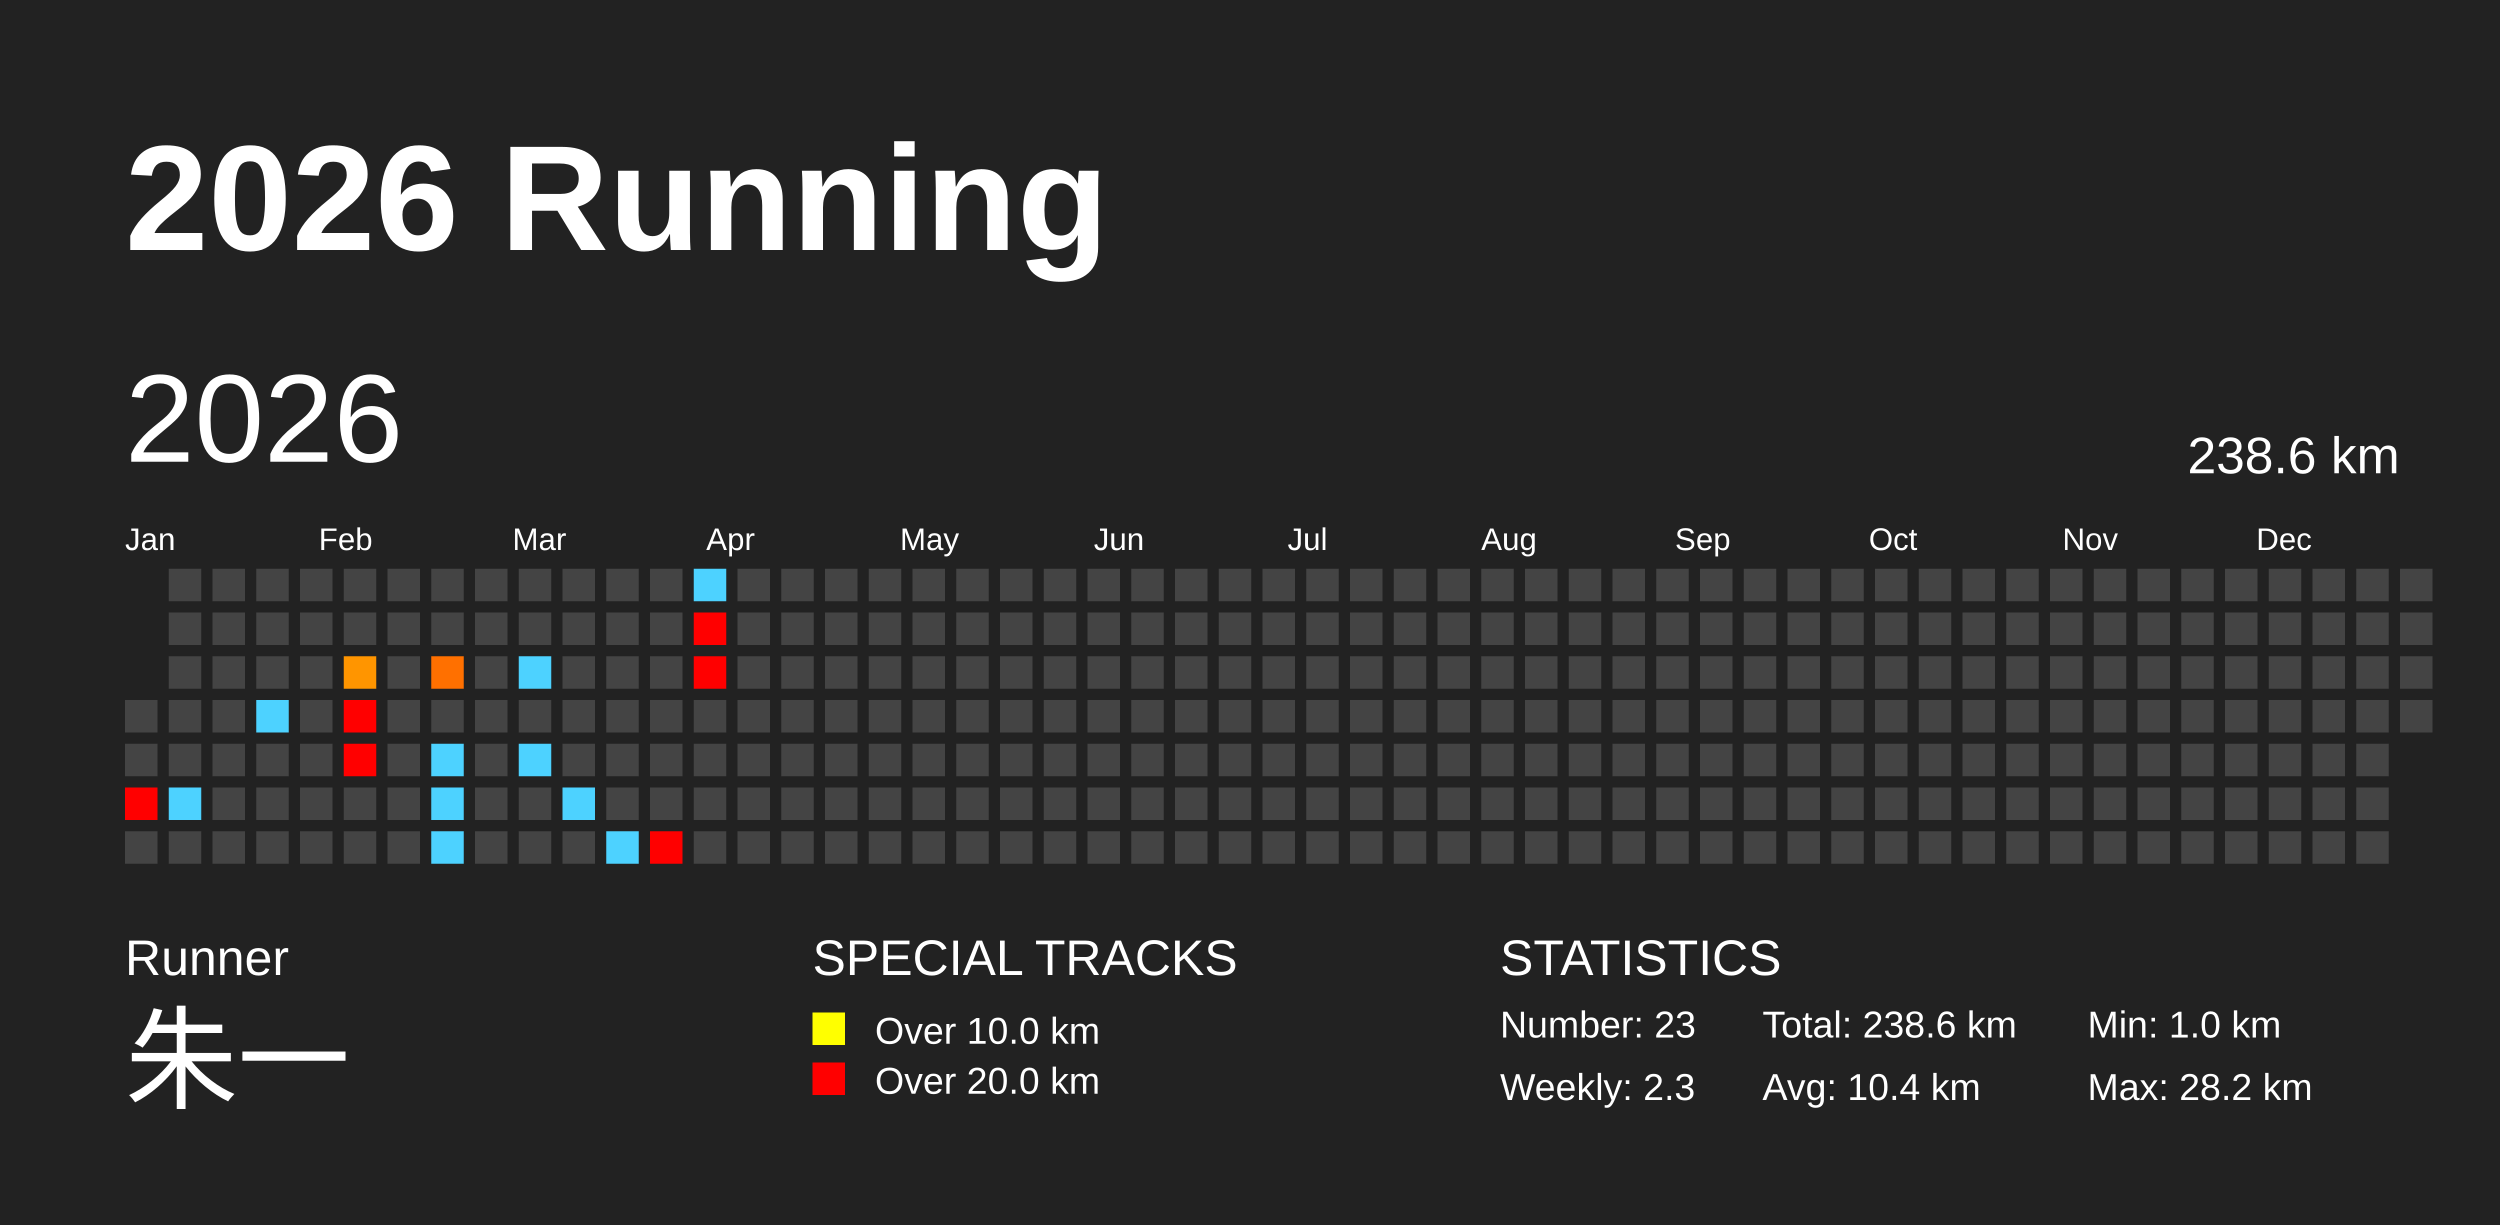
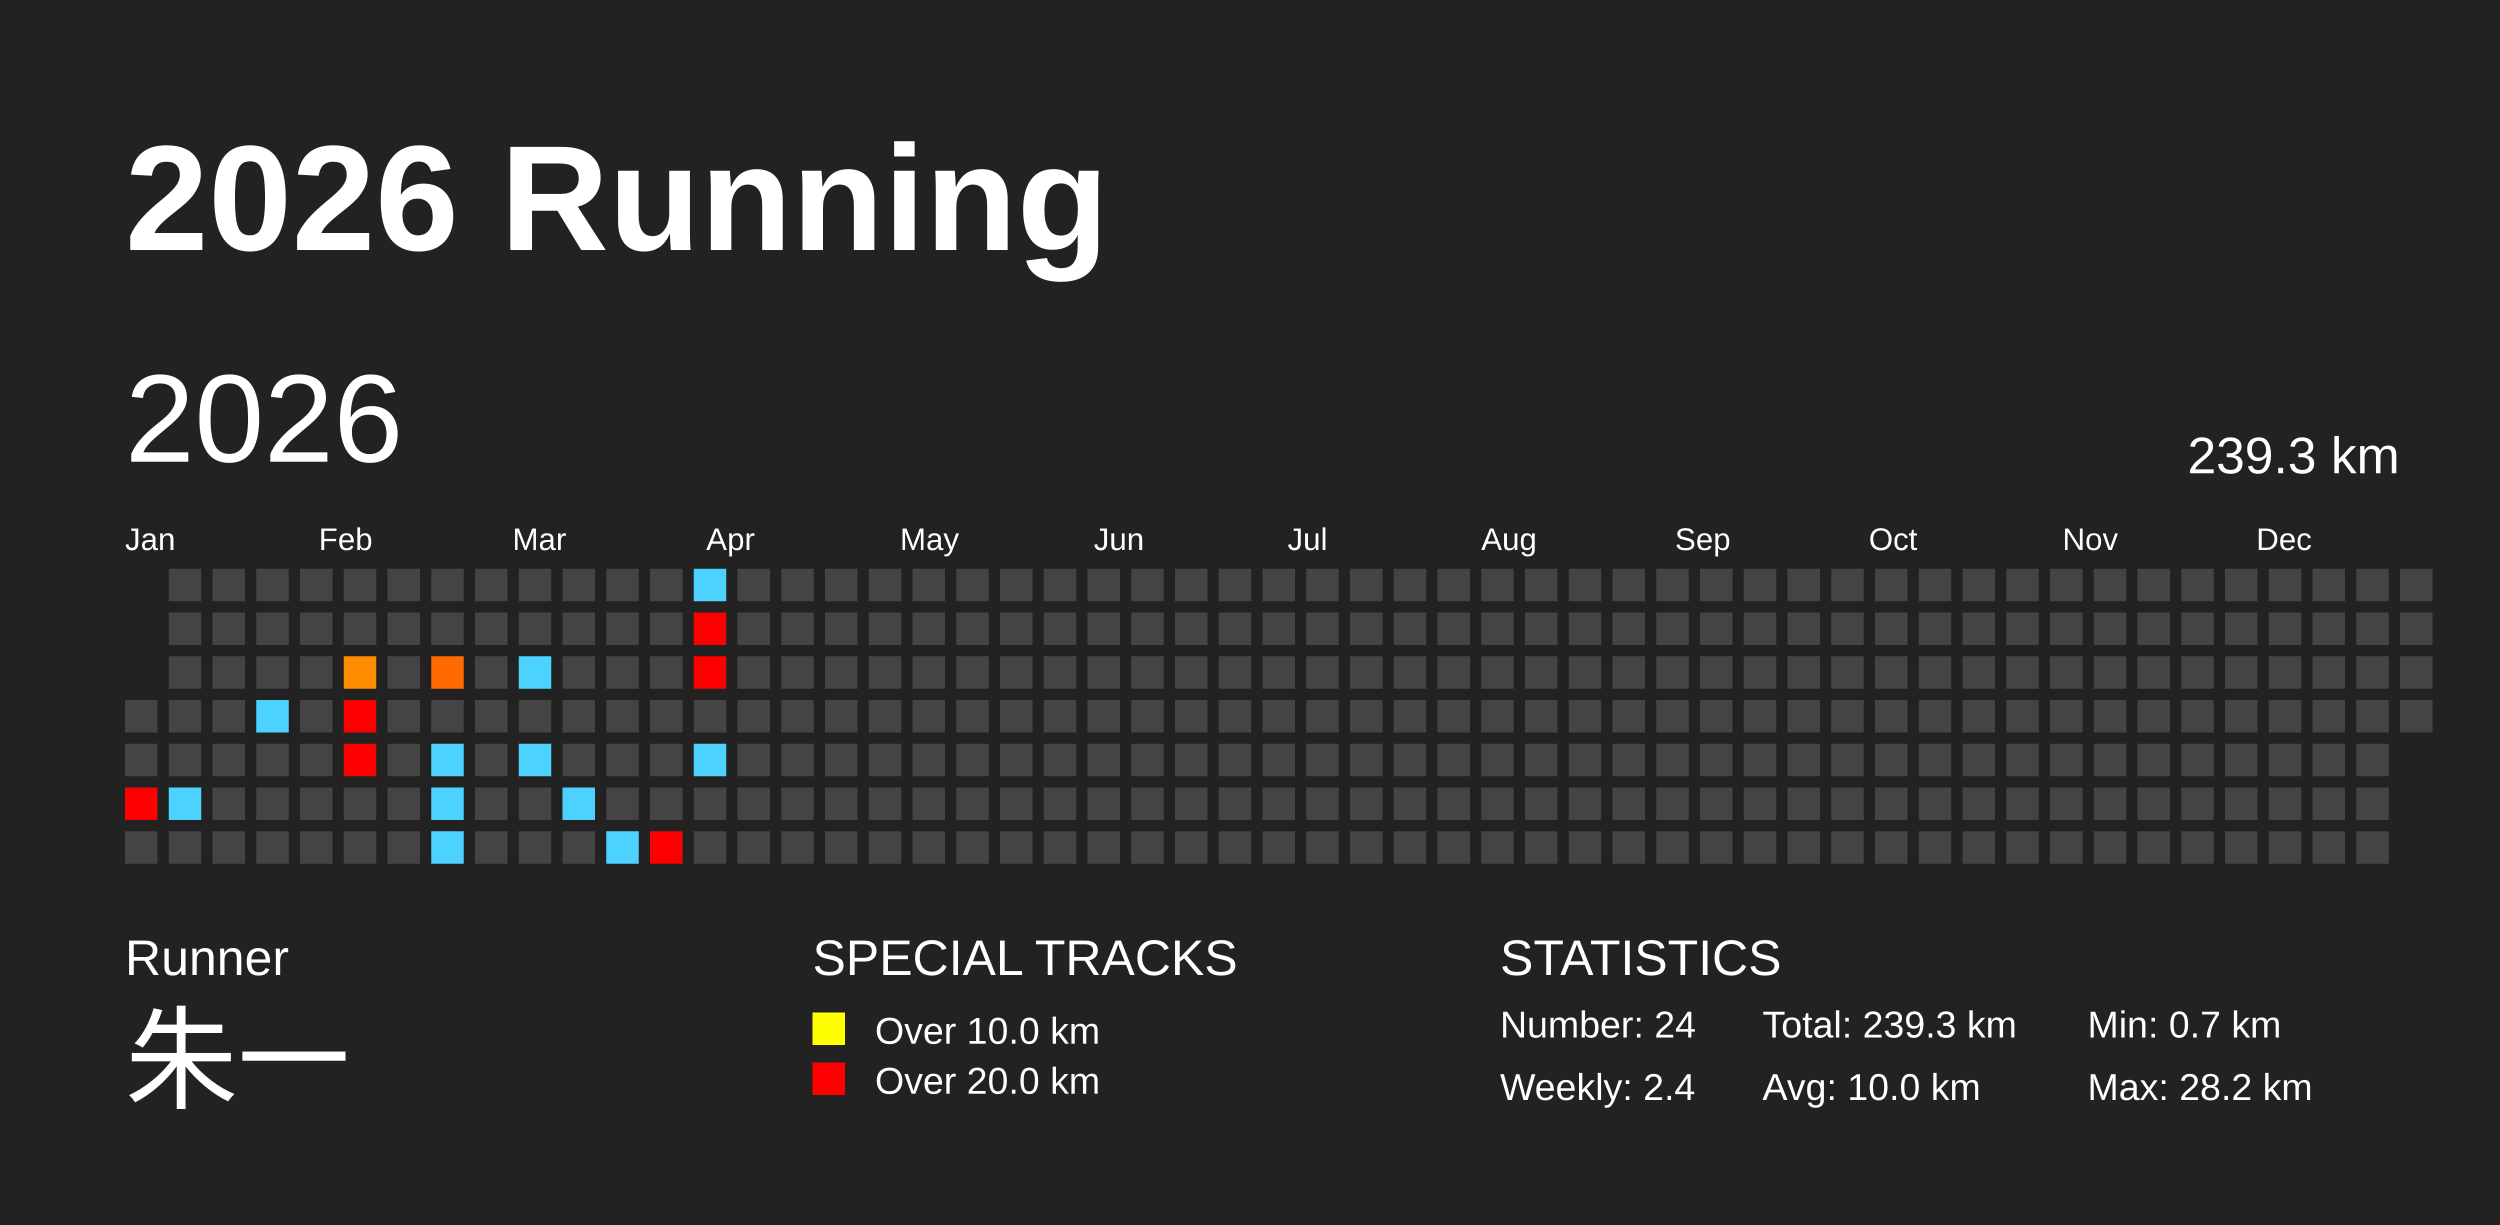
<svg xmlns="http://www.w3.org/2000/svg" baseProfile="full" height="98mm" version="1.1" viewBox="0,0,200,98" width="200mm">
  <defs />
  <rect fill="#222222" height="98" width="200" x="0" y="0" />
  <text fill="#FFFFFF" style="font-size:12px; font-family:Arial; font-weight:bold;" x="10" y="20">2026 Running</text>
  <text fill="#FFFFFF" style="font-size:4px; font-family:Arial" x="10" y="78">Runner</text>
  <text fill="#FFFFFF" style="font-size:9px; font-family:Arial" x="10" y="88">朱一</text>
  <text fill="#FFFFFF" style="font-size:4px; font-family:Arial" x="65" y="78">SPECIAL TRACKS</text>
  <rect fill="yellow" height="2.6" width="2.6" x="65" y="81" />
  <text fill="#FFFFFF" style="font-size:3px; font-family:Arial" x="70" y="83.5">Over 10.0 km</text>
  <rect fill="red" height="2.6" width="2.6" x="65" y="85" />
  <text fill="#FFFFFF" style="font-size:3px; font-family:Arial" x="70" y="87.5">Over 20.0 km</text>
  <text fill="#FFFFFF" style="font-size:4px; font-family:Arial" x="120" y="78">STATISTICS</text>
-   <text fill="#FFFFFF" style="font-size:3px; font-family:Arial" x="120" y="83">Number: 23</text>
-   <text fill="#FFFFFF" style="font-size:3px; font-family:Arial" x="120" y="88">Weekly: 2.3</text>
-   <text fill="#FFFFFF" style="font-size:3px; font-family:Arial" x="141" y="83">Total: 238.6 km</text>
-   <text fill="#FFFFFF" style="font-size:3px; font-family:Arial" x="141" y="88">Avg: 10.4 km</text>
-   <text fill="#FFFFFF" style="font-size:3px; font-family:Arial" x="167" y="83">Min: 1.0 km</text>
+   <text fill="#FFFFFF" style="font-size:3px; font-family:Arial" x="120" y="83">Number: 24</text>
+   <text fill="#FFFFFF" style="font-size:3px; font-family:Arial" x="120" y="88">Weekly: 2.4</text>
+   <text fill="#FFFFFF" style="font-size:3px; font-family:Arial" x="141" y="83">Total: 239.3 km</text>
+   <text fill="#FFFFFF" style="font-size:3px; font-family:Arial" x="141" y="88">Avg: 10.0 km</text>
+   <text fill="#FFFFFF" style="font-size:3px; font-family:Arial" x="167" y="83">Min: 0.7 km</text>
  <text fill="#FFFFFF" style="font-size:3px; font-family:Arial" x="167" y="88">Max: 28.2 km</text>
  <text dominant-baseline="hanging" fill="#FFFFFF" style="font-size:10.0px; font-family:Arial;" x="10" y="30">2026</text>
-   <text dominant-baseline="hanging" fill="#FFFFFF" style="font-size:4.125px; font-family:Arial;" x="175" y="35">238.6 km</text>
+   <text dominant-baseline="hanging" fill="#FFFFFF" style="font-size:4.125px; font-family:Arial;" x="175" y="35">239.3 km</text>
  <text fill="#FFFFFF" style="font-size:2.5px; font-family:Arial" x="10.0" y="44">Jan</text>
  <text fill="#FFFFFF" style="font-size:2.5px; font-family:Arial" x="25.5" y="44">Feb</text>
  <text fill="#FFFFFF" style="font-size:2.5px; font-family:Arial" x="41.0" y="44">Mar</text>
  <text fill="#FFFFFF" style="font-size:2.5px; font-family:Arial" x="56.5" y="44">Apr</text>
  <text fill="#FFFFFF" style="font-size:2.5px; font-family:Arial" x="72.0" y="44">May</text>
  <text fill="#FFFFFF" style="font-size:2.5px; font-family:Arial" x="87.5" y="44">Jun</text>
  <text fill="#FFFFFF" style="font-size:2.5px; font-family:Arial" x="103.0" y="44">Jul</text>
  <text fill="#FFFFFF" style="font-size:2.5px; font-family:Arial" x="118.5" y="44">Aug</text>
  <text fill="#FFFFFF" style="font-size:2.5px; font-family:Arial" x="134.0" y="44">Sep</text>
  <text fill="#FFFFFF" style="font-size:2.5px; font-family:Arial" x="149.5" y="44">Oct</text>
  <text fill="#FFFFFF" style="font-size:2.5px; font-family:Arial" x="165.0" y="44">Nov</text>
  <text fill="#FFFFFF" style="font-size:2.5px; font-family:Arial" x="180.5" y="44">Dec</text>
  <rect fill="#444444" height="2.6" width="2.6" x="10.0" y="56.0" />
  <rect fill="#444444" height="2.6" width="2.6" x="10.0" y="59.5" />
  <rect fill="red" height="2.6" width="2.6" x="10.0" y="63.0" />
  <rect fill="#444444" height="2.6" width="2.6" x="10.0" y="66.5" />
  <rect fill="#444444" height="2.6" width="2.6" x="13.5" y="45.5" />
  <rect fill="#444444" height="2.6" width="2.6" x="13.5" y="49.0" />
  <rect fill="#444444" height="2.6" width="2.6" x="13.5" y="52.5" />
  <rect fill="#444444" height="2.6" width="2.6" x="13.5" y="56.0" />
  <rect fill="#444444" height="2.6" width="2.6" x="13.5" y="59.5" />
  <rect fill="#4dd2ff" height="2.6" width="2.6" x="13.5" y="63.0" />
  <rect fill="#444444" height="2.6" width="2.6" x="13.5" y="66.5" />
  <rect fill="#444444" height="2.6" width="2.6" x="17.0" y="45.5" />
  <rect fill="#444444" height="2.6" width="2.6" x="17.0" y="49.0" />
  <rect fill="#444444" height="2.6" width="2.6" x="17.0" y="52.5" />
  <rect fill="#444444" height="2.6" width="2.6" x="17.0" y="56.0" />
  <rect fill="#444444" height="2.6" width="2.6" x="17.0" y="59.5" />
  <rect fill="#444444" height="2.6" width="2.6" x="17.0" y="63.0" />
  <rect fill="#444444" height="2.6" width="2.6" x="17.0" y="66.5" />
  <rect fill="#444444" height="2.6" width="2.6" x="20.5" y="45.5" />
  <rect fill="#444444" height="2.6" width="2.6" x="20.5" y="49.0" />
  <rect fill="#444444" height="2.6" width="2.6" x="20.5" y="52.5" />
  <rect fill="#4dd2ff" height="2.6" width="2.6" x="20.5" y="56.0" />
  <rect fill="#444444" height="2.6" width="2.6" x="20.5" y="59.5" />
  <rect fill="#444444" height="2.6" width="2.6" x="20.5" y="63.0" />
  <rect fill="#444444" height="2.6" width="2.6" x="20.5" y="66.5" />
  <rect fill="#444444" height="2.6" width="2.6" x="24.0" y="45.5" />
  <rect fill="#444444" height="2.6" width="2.6" x="24.0" y="49.0" />
  <rect fill="#444444" height="2.6" width="2.6" x="24.0" y="52.5" />
  <rect fill="#444444" height="2.6" width="2.6" x="24.0" y="56.0" />
  <rect fill="#444444" height="2.6" width="2.6" x="24.0" y="59.5" />
  <rect fill="#444444" height="2.6" width="2.6" x="24.0" y="63.0" />
  <rect fill="#444444" height="2.6" width="2.6" x="24.0" y="66.5" />
  <rect fill="#444444" height="2.6" width="2.6" x="27.5" y="45.5" />
  <rect fill="#444444" height="2.6" width="2.6" x="27.5" y="49.0" />
-   <rect fill="#ff9500" height="2.6" width="2.6" x="27.5" y="52.5" />
+   <rect fill="#ff8d00" height="2.6" width="2.6" x="27.5" y="52.5" />
  <rect fill="red" height="2.6" width="2.6" x="27.5" y="56.0" />
  <rect fill="red" height="2.6" width="2.6" x="27.5" y="59.5" />
  <rect fill="#444444" height="2.6" width="2.6" x="27.5" y="63.0" />
  <rect fill="#444444" height="2.6" width="2.6" x="27.5" y="66.5" />
  <rect fill="#444444" height="2.6" width="2.6" x="31.0" y="45.5" />
  <rect fill="#444444" height="2.6" width="2.6" x="31.0" y="49.0" />
  <rect fill="#444444" height="2.6" width="2.6" x="31.0" y="52.5" />
  <rect fill="#444444" height="2.6" width="2.6" x="31.0" y="56.0" />
  <rect fill="#444444" height="2.6" width="2.6" x="31.0" y="59.5" />
  <rect fill="#444444" height="2.6" width="2.6" x="31.0" y="63.0" />
  <rect fill="#444444" height="2.6" width="2.6" x="31.0" y="66.5" />
  <rect fill="#444444" height="2.6" width="2.6" x="34.5" y="45.5" />
  <rect fill="#444444" height="2.6" width="2.6" x="34.5" y="49.0" />
-   <rect fill="#ff7000" height="2.6" width="2.6" x="34.5" y="52.5" />
+   <rect fill="#ff6a00" height="2.6" width="2.6" x="34.5" y="52.5" />
  <rect fill="#444444" height="2.6" width="2.6" x="34.5" y="56.0" />
  <rect fill="#4dd2ff" height="2.6" width="2.6" x="34.5" y="59.5" />
  <rect fill="#4dd2ff" height="2.6" width="2.6" x="34.5" y="63.0" />
  <rect fill="#4dd2ff" height="2.6" width="2.6" x="34.5" y="66.5" />
  <rect fill="#444444" height="2.6" width="2.6" x="38.0" y="45.5" />
  <rect fill="#444444" height="2.6" width="2.6" x="38.0" y="49.0" />
  <rect fill="#444444" height="2.6" width="2.6" x="38.0" y="52.5" />
  <rect fill="#444444" height="2.6" width="2.6" x="38.0" y="56.0" />
  <rect fill="#444444" height="2.6" width="2.6" x="38.0" y="59.5" />
  <rect fill="#444444" height="2.6" width="2.6" x="38.0" y="63.0" />
  <rect fill="#444444" height="2.6" width="2.6" x="38.0" y="66.5" />
  <rect fill="#444444" height="2.6" width="2.6" x="41.5" y="45.5" />
  <rect fill="#444444" height="2.6" width="2.6" x="41.5" y="49.0" />
  <rect fill="#4dd2ff" height="2.6" width="2.6" x="41.5" y="52.5" />
  <rect fill="#444444" height="2.6" width="2.6" x="41.5" y="56.0" />
  <rect fill="#4dd2ff" height="2.6" width="2.6" x="41.5" y="59.5" />
  <rect fill="#444444" height="2.6" width="2.6" x="41.5" y="63.0" />
  <rect fill="#444444" height="2.6" width="2.6" x="41.5" y="66.5" />
  <rect fill="#444444" height="2.6" width="2.6" x="45.0" y="45.5" />
  <rect fill="#444444" height="2.6" width="2.6" x="45.0" y="49.0" />
  <rect fill="#444444" height="2.6" width="2.6" x="45.0" y="52.5" />
  <rect fill="#444444" height="2.6" width="2.6" x="45.0" y="56.0" />
  <rect fill="#444444" height="2.6" width="2.6" x="45.0" y="59.5" />
  <rect fill="#4dd2ff" height="2.6" width="2.6" x="45.0" y="63.0" />
  <rect fill="#444444" height="2.6" width="2.6" x="45.0" y="66.5" />
  <rect fill="#444444" height="2.6" width="2.6" x="48.5" y="45.5" />
  <rect fill="#444444" height="2.6" width="2.6" x="48.5" y="49.0" />
  <rect fill="#444444" height="2.6" width="2.6" x="48.5" y="52.5" />
  <rect fill="#444444" height="2.6" width="2.6" x="48.5" y="56.0" />
  <rect fill="#444444" height="2.6" width="2.6" x="48.5" y="59.5" />
  <rect fill="#444444" height="2.6" width="2.6" x="48.5" y="63.0" />
  <rect fill="#4dd2ff" height="2.6" width="2.6" x="48.5" y="66.5" />
  <rect fill="#444444" height="2.6" width="2.6" x="52.0" y="45.5" />
  <rect fill="#444444" height="2.6" width="2.6" x="52.0" y="49.0" />
  <rect fill="#444444" height="2.6" width="2.6" x="52.0" y="52.5" />
  <rect fill="#444444" height="2.6" width="2.6" x="52.0" y="56.0" />
  <rect fill="#444444" height="2.6" width="2.6" x="52.0" y="59.5" />
  <rect fill="#444444" height="2.6" width="2.6" x="52.0" y="63.0" />
  <rect fill="red" height="2.6" width="2.6" x="52.0" y="66.5" />
  <rect fill="#4dd2ff" height="2.6" width="2.6" x="55.5" y="45.5" />
  <rect fill="red" height="2.6" width="2.6" x="55.5" y="49.0" />
  <rect fill="red" height="2.6" width="2.6" x="55.5" y="52.5" />
  <rect fill="#444444" height="2.6" width="2.6" x="55.5" y="56.0" />
-   <rect fill="#444444" height="2.6" width="2.6" x="55.5" y="59.5" />
+   <rect fill="#4dd2ff" height="2.6" width="2.6" x="55.5" y="59.5" />
  <rect fill="#444444" height="2.6" width="2.6" x="55.5" y="63.0" />
  <rect fill="#444444" height="2.6" width="2.6" x="55.5" y="66.5" />
  <rect fill="#444444" height="2.6" width="2.6" x="59.0" y="45.5" />
  <rect fill="#444444" height="2.6" width="2.6" x="59.0" y="49.0" />
  <rect fill="#444444" height="2.6" width="2.6" x="59.0" y="52.5" />
  <rect fill="#444444" height="2.6" width="2.6" x="59.0" y="56.0" />
  <rect fill="#444444" height="2.6" width="2.6" x="59.0" y="59.5" />
  <rect fill="#444444" height="2.6" width="2.6" x="59.0" y="63.0" />
  <rect fill="#444444" height="2.6" width="2.6" x="59.0" y="66.5" />
  <rect fill="#444444" height="2.6" width="2.6" x="62.5" y="45.5" />
  <rect fill="#444444" height="2.6" width="2.6" x="62.5" y="49.0" />
  <rect fill="#444444" height="2.6" width="2.6" x="62.5" y="52.5" />
  <rect fill="#444444" height="2.6" width="2.6" x="62.5" y="56.0" />
  <rect fill="#444444" height="2.6" width="2.6" x="62.5" y="59.5" />
  <rect fill="#444444" height="2.6" width="2.6" x="62.5" y="63.0" />
  <rect fill="#444444" height="2.6" width="2.6" x="62.5" y="66.5" />
  <rect fill="#444444" height="2.6" width="2.6" x="66.0" y="45.5" />
  <rect fill="#444444" height="2.6" width="2.6" x="66.0" y="49.0" />
  <rect fill="#444444" height="2.6" width="2.6" x="66.0" y="52.5" />
  <rect fill="#444444" height="2.6" width="2.6" x="66.0" y="56.0" />
  <rect fill="#444444" height="2.6" width="2.6" x="66.0" y="59.5" />
  <rect fill="#444444" height="2.6" width="2.6" x="66.0" y="63.0" />
  <rect fill="#444444" height="2.6" width="2.6" x="66.0" y="66.5" />
  <rect fill="#444444" height="2.6" width="2.6" x="69.5" y="45.5" />
  <rect fill="#444444" height="2.6" width="2.6" x="69.5" y="49.0" />
  <rect fill="#444444" height="2.6" width="2.6" x="69.5" y="52.5" />
  <rect fill="#444444" height="2.6" width="2.6" x="69.5" y="56.0" />
  <rect fill="#444444" height="2.6" width="2.6" x="69.5" y="59.5" />
  <rect fill="#444444" height="2.6" width="2.6" x="69.5" y="63.0" />
  <rect fill="#444444" height="2.6" width="2.6" x="69.5" y="66.5" />
  <rect fill="#444444" height="2.6" width="2.6" x="73.0" y="45.5" />
  <rect fill="#444444" height="2.6" width="2.6" x="73.0" y="49.0" />
  <rect fill="#444444" height="2.6" width="2.6" x="73.0" y="52.5" />
  <rect fill="#444444" height="2.6" width="2.6" x="73.0" y="56.0" />
  <rect fill="#444444" height="2.6" width="2.6" x="73.0" y="59.5" />
  <rect fill="#444444" height="2.6" width="2.6" x="73.0" y="63.0" />
  <rect fill="#444444" height="2.6" width="2.6" x="73.0" y="66.5" />
  <rect fill="#444444" height="2.6" width="2.6" x="76.5" y="45.5" />
  <rect fill="#444444" height="2.6" width="2.6" x="76.5" y="49.0" />
  <rect fill="#444444" height="2.6" width="2.6" x="76.5" y="52.5" />
  <rect fill="#444444" height="2.6" width="2.6" x="76.5" y="56.0" />
  <rect fill="#444444" height="2.6" width="2.6" x="76.5" y="59.5" />
  <rect fill="#444444" height="2.6" width="2.6" x="76.5" y="63.0" />
  <rect fill="#444444" height="2.6" width="2.6" x="76.5" y="66.5" />
  <rect fill="#444444" height="2.6" width="2.6" x="80.0" y="45.5" />
  <rect fill="#444444" height="2.6" width="2.6" x="80.0" y="49.0" />
  <rect fill="#444444" height="2.6" width="2.6" x="80.0" y="52.5" />
  <rect fill="#444444" height="2.6" width="2.6" x="80.0" y="56.0" />
  <rect fill="#444444" height="2.6" width="2.6" x="80.0" y="59.5" />
  <rect fill="#444444" height="2.6" width="2.6" x="80.0" y="63.0" />
  <rect fill="#444444" height="2.6" width="2.6" x="80.0" y="66.5" />
  <rect fill="#444444" height="2.6" width="2.6" x="83.5" y="45.5" />
  <rect fill="#444444" height="2.6" width="2.6" x="83.5" y="49.0" />
  <rect fill="#444444" height="2.6" width="2.6" x="83.5" y="52.5" />
  <rect fill="#444444" height="2.6" width="2.6" x="83.5" y="56.0" />
  <rect fill="#444444" height="2.6" width="2.6" x="83.5" y="59.5" />
  <rect fill="#444444" height="2.6" width="2.6" x="83.5" y="63.0" />
  <rect fill="#444444" height="2.6" width="2.6" x="83.5" y="66.5" />
  <rect fill="#444444" height="2.6" width="2.6" x="87.0" y="45.5" />
  <rect fill="#444444" height="2.6" width="2.6" x="87.0" y="49.0" />
  <rect fill="#444444" height="2.6" width="2.6" x="87.0" y="52.5" />
  <rect fill="#444444" height="2.6" width="2.6" x="87.0" y="56.0" />
  <rect fill="#444444" height="2.6" width="2.6" x="87.0" y="59.5" />
  <rect fill="#444444" height="2.6" width="2.6" x="87.0" y="63.0" />
  <rect fill="#444444" height="2.6" width="2.6" x="87.0" y="66.5" />
  <rect fill="#444444" height="2.6" width="2.6" x="90.5" y="45.5" />
  <rect fill="#444444" height="2.6" width="2.6" x="90.5" y="49.0" />
  <rect fill="#444444" height="2.6" width="2.6" x="90.5" y="52.5" />
  <rect fill="#444444" height="2.6" width="2.6" x="90.5" y="56.0" />
  <rect fill="#444444" height="2.6" width="2.6" x="90.5" y="59.5" />
  <rect fill="#444444" height="2.6" width="2.6" x="90.5" y="63.0" />
  <rect fill="#444444" height="2.6" width="2.6" x="90.5" y="66.5" />
  <rect fill="#444444" height="2.6" width="2.6" x="94.0" y="45.5" />
  <rect fill="#444444" height="2.6" width="2.6" x="94.0" y="49.0" />
  <rect fill="#444444" height="2.6" width="2.6" x="94.0" y="52.5" />
  <rect fill="#444444" height="2.6" width="2.6" x="94.0" y="56.0" />
  <rect fill="#444444" height="2.6" width="2.6" x="94.0" y="59.5" />
  <rect fill="#444444" height="2.6" width="2.6" x="94.0" y="63.0" />
  <rect fill="#444444" height="2.6" width="2.6" x="94.0" y="66.5" />
  <rect fill="#444444" height="2.6" width="2.6" x="97.5" y="45.5" />
  <rect fill="#444444" height="2.6" width="2.6" x="97.5" y="49.0" />
  <rect fill="#444444" height="2.6" width="2.6" x="97.5" y="52.5" />
  <rect fill="#444444" height="2.6" width="2.6" x="97.5" y="56.0" />
  <rect fill="#444444" height="2.6" width="2.6" x="97.5" y="59.5" />
  <rect fill="#444444" height="2.6" width="2.6" x="97.5" y="63.0" />
  <rect fill="#444444" height="2.6" width="2.6" x="97.5" y="66.5" />
  <rect fill="#444444" height="2.6" width="2.6" x="101.0" y="45.5" />
  <rect fill="#444444" height="2.6" width="2.6" x="101.0" y="49.0" />
  <rect fill="#444444" height="2.6" width="2.6" x="101.0" y="52.5" />
  <rect fill="#444444" height="2.6" width="2.6" x="101.0" y="56.0" />
  <rect fill="#444444" height="2.6" width="2.6" x="101.0" y="59.5" />
  <rect fill="#444444" height="2.6" width="2.6" x="101.0" y="63.0" />
  <rect fill="#444444" height="2.6" width="2.6" x="101.0" y="66.5" />
  <rect fill="#444444" height="2.6" width="2.6" x="104.5" y="45.5" />
  <rect fill="#444444" height="2.6" width="2.6" x="104.5" y="49.0" />
  <rect fill="#444444" height="2.6" width="2.6" x="104.5" y="52.5" />
  <rect fill="#444444" height="2.6" width="2.6" x="104.5" y="56.0" />
  <rect fill="#444444" height="2.6" width="2.6" x="104.5" y="59.5" />
  <rect fill="#444444" height="2.6" width="2.6" x="104.5" y="63.0" />
  <rect fill="#444444" height="2.6" width="2.6" x="104.5" y="66.5" />
  <rect fill="#444444" height="2.6" width="2.6" x="108.0" y="45.5" />
  <rect fill="#444444" height="2.6" width="2.6" x="108.0" y="49.0" />
  <rect fill="#444444" height="2.6" width="2.6" x="108.0" y="52.5" />
  <rect fill="#444444" height="2.6" width="2.6" x="108.0" y="56.0" />
  <rect fill="#444444" height="2.6" width="2.6" x="108.0" y="59.5" />
  <rect fill="#444444" height="2.6" width="2.6" x="108.0" y="63.0" />
  <rect fill="#444444" height="2.6" width="2.6" x="108.0" y="66.5" />
  <rect fill="#444444" height="2.6" width="2.6" x="111.5" y="45.5" />
  <rect fill="#444444" height="2.6" width="2.6" x="111.5" y="49.0" />
  <rect fill="#444444" height="2.6" width="2.6" x="111.5" y="52.5" />
  <rect fill="#444444" height="2.6" width="2.6" x="111.5" y="56.0" />
  <rect fill="#444444" height="2.6" width="2.6" x="111.5" y="59.5" />
  <rect fill="#444444" height="2.6" width="2.6" x="111.5" y="63.0" />
  <rect fill="#444444" height="2.6" width="2.6" x="111.5" y="66.5" />
  <rect fill="#444444" height="2.6" width="2.6" x="115.0" y="45.5" />
  <rect fill="#444444" height="2.6" width="2.6" x="115.0" y="49.0" />
  <rect fill="#444444" height="2.6" width="2.6" x="115.0" y="52.5" />
  <rect fill="#444444" height="2.6" width="2.6" x="115.0" y="56.0" />
  <rect fill="#444444" height="2.6" width="2.6" x="115.0" y="59.5" />
  <rect fill="#444444" height="2.6" width="2.6" x="115.0" y="63.0" />
  <rect fill="#444444" height="2.6" width="2.6" x="115.0" y="66.5" />
  <rect fill="#444444" height="2.6" width="2.6" x="118.5" y="45.5" />
  <rect fill="#444444" height="2.6" width="2.6" x="118.5" y="49.0" />
  <rect fill="#444444" height="2.6" width="2.6" x="118.5" y="52.5" />
  <rect fill="#444444" height="2.6" width="2.6" x="118.5" y="56.0" />
  <rect fill="#444444" height="2.6" width="2.6" x="118.5" y="59.5" />
  <rect fill="#444444" height="2.6" width="2.6" x="118.5" y="63.0" />
  <rect fill="#444444" height="2.6" width="2.6" x="118.5" y="66.5" />
  <rect fill="#444444" height="2.6" width="2.6" x="122.0" y="45.5" />
  <rect fill="#444444" height="2.6" width="2.6" x="122.0" y="49.0" />
  <rect fill="#444444" height="2.6" width="2.6" x="122.0" y="52.5" />
  <rect fill="#444444" height="2.6" width="2.6" x="122.0" y="56.0" />
  <rect fill="#444444" height="2.6" width="2.6" x="122.0" y="59.5" />
  <rect fill="#444444" height="2.6" width="2.6" x="122.0" y="63.0" />
  <rect fill="#444444" height="2.6" width="2.6" x="122.0" y="66.5" />
  <rect fill="#444444" height="2.6" width="2.6" x="125.5" y="45.5" />
  <rect fill="#444444" height="2.6" width="2.6" x="125.5" y="49.0" />
  <rect fill="#444444" height="2.6" width="2.6" x="125.5" y="52.5" />
  <rect fill="#444444" height="2.6" width="2.6" x="125.5" y="56.0" />
  <rect fill="#444444" height="2.6" width="2.6" x="125.5" y="59.5" />
  <rect fill="#444444" height="2.6" width="2.6" x="125.5" y="63.0" />
  <rect fill="#444444" height="2.6" width="2.6" x="125.5" y="66.5" />
  <rect fill="#444444" height="2.6" width="2.6" x="129.0" y="45.5" />
  <rect fill="#444444" height="2.6" width="2.6" x="129.0" y="49.0" />
  <rect fill="#444444" height="2.6" width="2.6" x="129.0" y="52.5" />
  <rect fill="#444444" height="2.6" width="2.6" x="129.0" y="56.0" />
  <rect fill="#444444" height="2.6" width="2.6" x="129.0" y="59.5" />
  <rect fill="#444444" height="2.6" width="2.6" x="129.0" y="63.0" />
  <rect fill="#444444" height="2.6" width="2.6" x="129.0" y="66.5" />
  <rect fill="#444444" height="2.6" width="2.6" x="132.5" y="45.5" />
  <rect fill="#444444" height="2.6" width="2.6" x="132.5" y="49.0" />
  <rect fill="#444444" height="2.6" width="2.6" x="132.5" y="52.5" />
  <rect fill="#444444" height="2.6" width="2.6" x="132.5" y="56.0" />
  <rect fill="#444444" height="2.6" width="2.6" x="132.5" y="59.5" />
  <rect fill="#444444" height="2.6" width="2.6" x="132.5" y="63.0" />
  <rect fill="#444444" height="2.6" width="2.6" x="132.5" y="66.5" />
  <rect fill="#444444" height="2.6" width="2.6" x="136.0" y="45.5" />
  <rect fill="#444444" height="2.6" width="2.6" x="136.0" y="49.0" />
  <rect fill="#444444" height="2.6" width="2.6" x="136.0" y="52.5" />
  <rect fill="#444444" height="2.6" width="2.6" x="136.0" y="56.0" />
  <rect fill="#444444" height="2.6" width="2.6" x="136.0" y="59.5" />
  <rect fill="#444444" height="2.6" width="2.6" x="136.0" y="63.0" />
  <rect fill="#444444" height="2.6" width="2.6" x="136.0" y="66.5" />
  <rect fill="#444444" height="2.6" width="2.6" x="139.5" y="45.5" />
  <rect fill="#444444" height="2.6" width="2.6" x="139.5" y="49.0" />
  <rect fill="#444444" height="2.6" width="2.6" x="139.5" y="52.5" />
  <rect fill="#444444" height="2.6" width="2.6" x="139.5" y="56.0" />
  <rect fill="#444444" height="2.6" width="2.6" x="139.5" y="59.5" />
  <rect fill="#444444" height="2.6" width="2.6" x="139.5" y="63.0" />
  <rect fill="#444444" height="2.6" width="2.6" x="139.5" y="66.5" />
  <rect fill="#444444" height="2.6" width="2.6" x="143.0" y="45.5" />
  <rect fill="#444444" height="2.6" width="2.6" x="143.0" y="49.0" />
  <rect fill="#444444" height="2.6" width="2.6" x="143.0" y="52.5" />
  <rect fill="#444444" height="2.6" width="2.6" x="143.0" y="56.0" />
  <rect fill="#444444" height="2.6" width="2.6" x="143.0" y="59.5" />
  <rect fill="#444444" height="2.6" width="2.6" x="143.0" y="63.0" />
  <rect fill="#444444" height="2.6" width="2.6" x="143.0" y="66.5" />
  <rect fill="#444444" height="2.6" width="2.6" x="146.5" y="45.5" />
  <rect fill="#444444" height="2.6" width="2.6" x="146.5" y="49.0" />
  <rect fill="#444444" height="2.6" width="2.6" x="146.5" y="52.5" />
  <rect fill="#444444" height="2.6" width="2.6" x="146.5" y="56.0" />
  <rect fill="#444444" height="2.6" width="2.6" x="146.5" y="59.5" />
  <rect fill="#444444" height="2.6" width="2.6" x="146.5" y="63.0" />
  <rect fill="#444444" height="2.6" width="2.6" x="146.5" y="66.5" />
  <rect fill="#444444" height="2.6" width="2.6" x="150.0" y="45.5" />
  <rect fill="#444444" height="2.6" width="2.6" x="150.0" y="49.0" />
  <rect fill="#444444" height="2.6" width="2.6" x="150.0" y="52.5" />
  <rect fill="#444444" height="2.6" width="2.6" x="150.0" y="56.0" />
  <rect fill="#444444" height="2.6" width="2.6" x="150.0" y="59.5" />
  <rect fill="#444444" height="2.6" width="2.6" x="150.0" y="63.0" />
  <rect fill="#444444" height="2.6" width="2.6" x="150.0" y="66.5" />
  <rect fill="#444444" height="2.6" width="2.6" x="153.5" y="45.5" />
  <rect fill="#444444" height="2.6" width="2.6" x="153.5" y="49.0" />
  <rect fill="#444444" height="2.6" width="2.6" x="153.5" y="52.5" />
  <rect fill="#444444" height="2.6" width="2.6" x="153.5" y="56.0" />
  <rect fill="#444444" height="2.6" width="2.6" x="153.5" y="59.5" />
  <rect fill="#444444" height="2.6" width="2.6" x="153.5" y="63.0" />
  <rect fill="#444444" height="2.6" width="2.6" x="153.5" y="66.5" />
  <rect fill="#444444" height="2.6" width="2.6" x="157.0" y="45.5" />
  <rect fill="#444444" height="2.6" width="2.6" x="157.0" y="49.0" />
  <rect fill="#444444" height="2.6" width="2.6" x="157.0" y="52.5" />
  <rect fill="#444444" height="2.6" width="2.6" x="157.0" y="56.0" />
  <rect fill="#444444" height="2.6" width="2.6" x="157.0" y="59.5" />
  <rect fill="#444444" height="2.6" width="2.6" x="157.0" y="63.0" />
  <rect fill="#444444" height="2.6" width="2.6" x="157.0" y="66.5" />
  <rect fill="#444444" height="2.6" width="2.6" x="160.5" y="45.5" />
  <rect fill="#444444" height="2.6" width="2.6" x="160.5" y="49.0" />
  <rect fill="#444444" height="2.6" width="2.6" x="160.5" y="52.5" />
  <rect fill="#444444" height="2.6" width="2.6" x="160.5" y="56.0" />
  <rect fill="#444444" height="2.6" width="2.6" x="160.5" y="59.5" />
  <rect fill="#444444" height="2.6" width="2.6" x="160.5" y="63.0" />
  <rect fill="#444444" height="2.6" width="2.6" x="160.5" y="66.5" />
  <rect fill="#444444" height="2.6" width="2.6" x="164.0" y="45.5" />
  <rect fill="#444444" height="2.6" width="2.6" x="164.0" y="49.0" />
  <rect fill="#444444" height="2.6" width="2.6" x="164.0" y="52.5" />
  <rect fill="#444444" height="2.6" width="2.6" x="164.0" y="56.0" />
  <rect fill="#444444" height="2.6" width="2.6" x="164.0" y="59.5" />
  <rect fill="#444444" height="2.6" width="2.6" x="164.0" y="63.0" />
  <rect fill="#444444" height="2.6" width="2.6" x="164.0" y="66.5" />
  <rect fill="#444444" height="2.6" width="2.6" x="167.5" y="45.5" />
  <rect fill="#444444" height="2.6" width="2.6" x="167.5" y="49.0" />
  <rect fill="#444444" height="2.6" width="2.6" x="167.5" y="52.5" />
  <rect fill="#444444" height="2.6" width="2.6" x="167.5" y="56.0" />
  <rect fill="#444444" height="2.6" width="2.6" x="167.5" y="59.5" />
  <rect fill="#444444" height="2.6" width="2.6" x="167.5" y="63.0" />
  <rect fill="#444444" height="2.6" width="2.6" x="167.5" y="66.5" />
  <rect fill="#444444" height="2.6" width="2.6" x="171.0" y="45.5" />
  <rect fill="#444444" height="2.6" width="2.6" x="171.0" y="49.0" />
  <rect fill="#444444" height="2.6" width="2.6" x="171.0" y="52.5" />
  <rect fill="#444444" height="2.6" width="2.6" x="171.0" y="56.0" />
  <rect fill="#444444" height="2.6" width="2.6" x="171.0" y="59.5" />
  <rect fill="#444444" height="2.6" width="2.6" x="171.0" y="63.0" />
  <rect fill="#444444" height="2.6" width="2.6" x="171.0" y="66.5" />
  <rect fill="#444444" height="2.6" width="2.6" x="174.5" y="45.5" />
  <rect fill="#444444" height="2.6" width="2.6" x="174.5" y="49.0" />
  <rect fill="#444444" height="2.6" width="2.6" x="174.5" y="52.5" />
  <rect fill="#444444" height="2.6" width="2.6" x="174.5" y="56.0" />
  <rect fill="#444444" height="2.6" width="2.6" x="174.5" y="59.5" />
  <rect fill="#444444" height="2.6" width="2.6" x="174.5" y="63.0" />
  <rect fill="#444444" height="2.6" width="2.6" x="174.5" y="66.5" />
  <rect fill="#444444" height="2.6" width="2.6" x="178.0" y="45.5" />
  <rect fill="#444444" height="2.6" width="2.6" x="178.0" y="49.0" />
  <rect fill="#444444" height="2.6" width="2.6" x="178.0" y="52.5" />
  <rect fill="#444444" height="2.6" width="2.6" x="178.0" y="56.0" />
  <rect fill="#444444" height="2.6" width="2.6" x="178.0" y="59.5" />
  <rect fill="#444444" height="2.6" width="2.6" x="178.0" y="63.0" />
  <rect fill="#444444" height="2.6" width="2.6" x="178.0" y="66.5" />
  <rect fill="#444444" height="2.6" width="2.6" x="181.5" y="45.5" />
  <rect fill="#444444" height="2.6" width="2.6" x="181.5" y="49.0" />
  <rect fill="#444444" height="2.6" width="2.6" x="181.5" y="52.5" />
  <rect fill="#444444" height="2.6" width="2.6" x="181.5" y="56.0" />
  <rect fill="#444444" height="2.6" width="2.6" x="181.5" y="59.5" />
  <rect fill="#444444" height="2.6" width="2.6" x="181.5" y="63.0" />
  <rect fill="#444444" height="2.6" width="2.6" x="181.5" y="66.5" />
  <rect fill="#444444" height="2.6" width="2.6" x="185.0" y="45.5" />
  <rect fill="#444444" height="2.6" width="2.6" x="185.0" y="49.0" />
  <rect fill="#444444" height="2.6" width="2.6" x="185.0" y="52.5" />
  <rect fill="#444444" height="2.6" width="2.6" x="185.0" y="56.0" />
  <rect fill="#444444" height="2.6" width="2.6" x="185.0" y="59.5" />
  <rect fill="#444444" height="2.6" width="2.6" x="185.0" y="63.0" />
  <rect fill="#444444" height="2.6" width="2.6" x="185.0" y="66.5" />
  <rect fill="#444444" height="2.6" width="2.6" x="188.5" y="45.5" />
  <rect fill="#444444" height="2.6" width="2.6" x="188.5" y="49.0" />
  <rect fill="#444444" height="2.6" width="2.6" x="188.5" y="52.5" />
  <rect fill="#444444" height="2.6" width="2.6" x="188.5" y="56.0" />
  <rect fill="#444444" height="2.6" width="2.6" x="188.5" y="59.5" />
  <rect fill="#444444" height="2.6" width="2.6" x="188.5" y="63.0" />
  <rect fill="#444444" height="2.6" width="2.6" x="188.5" y="66.5" />
  <rect fill="#444444" height="2.6" width="2.6" x="192.0" y="45.5" />
  <rect fill="#444444" height="2.6" width="2.6" x="192.0" y="49.0" />
  <rect fill="#444444" height="2.6" width="2.6" x="192.0" y="52.5" />
  <rect fill="#444444" height="2.6" width="2.6" x="192.0" y="56.0" />
</svg>
